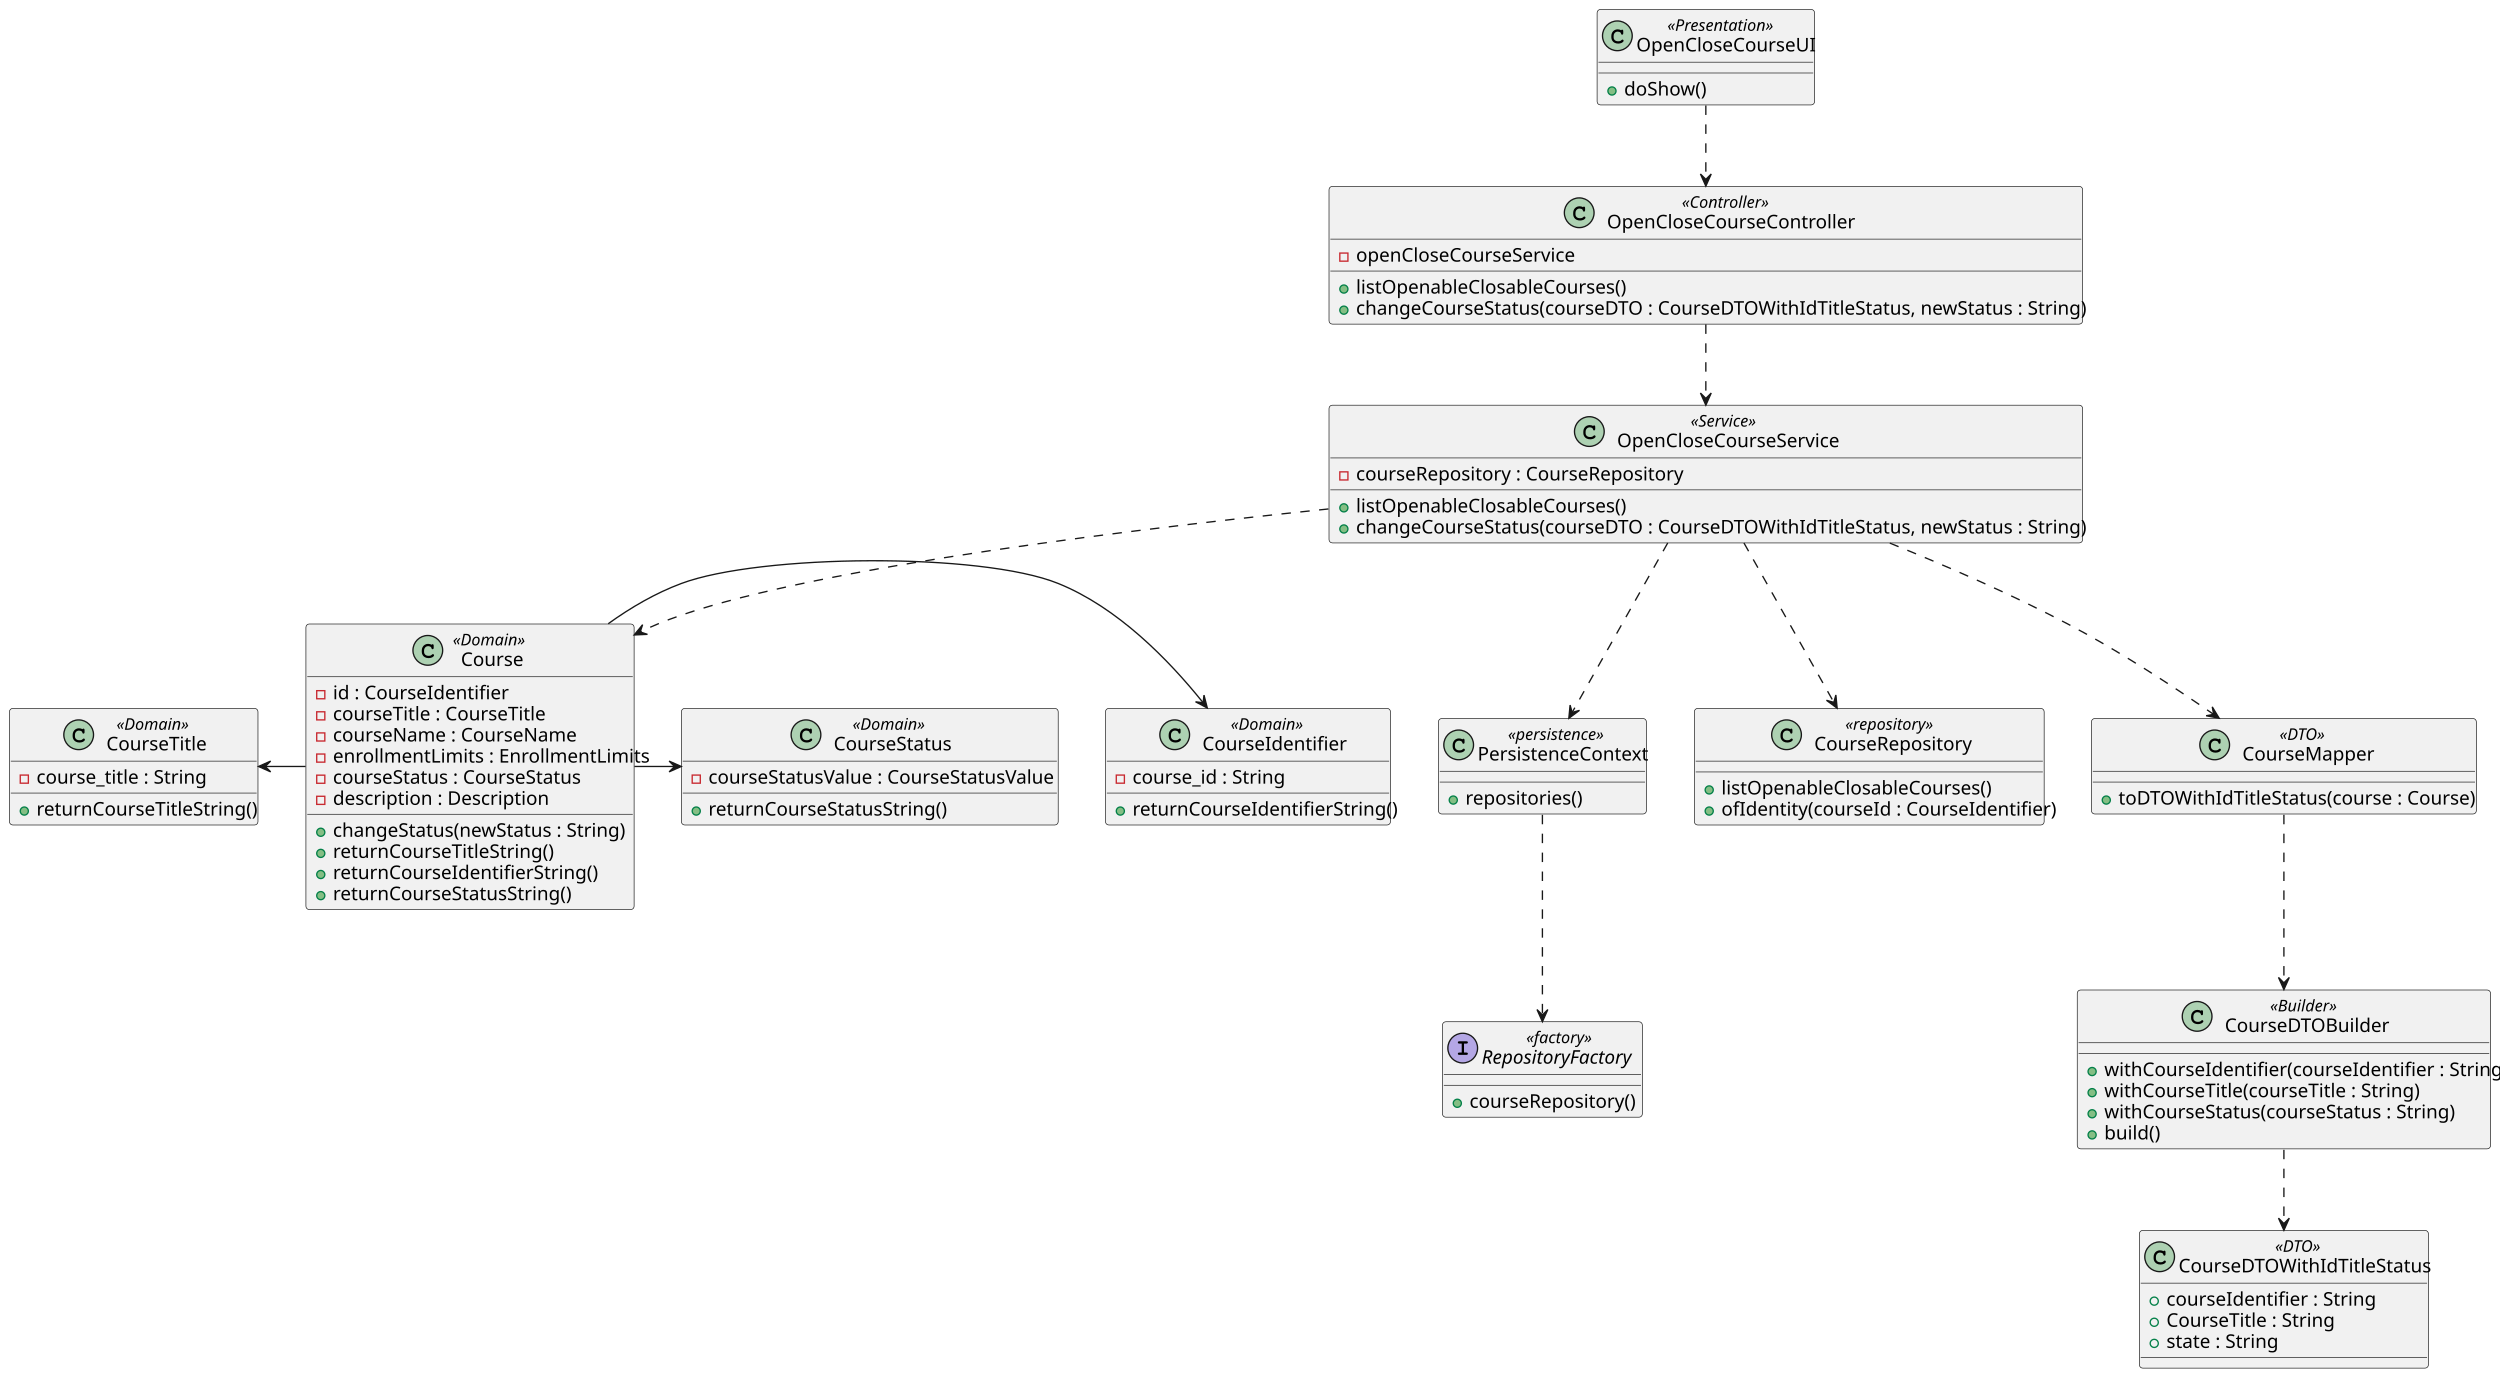
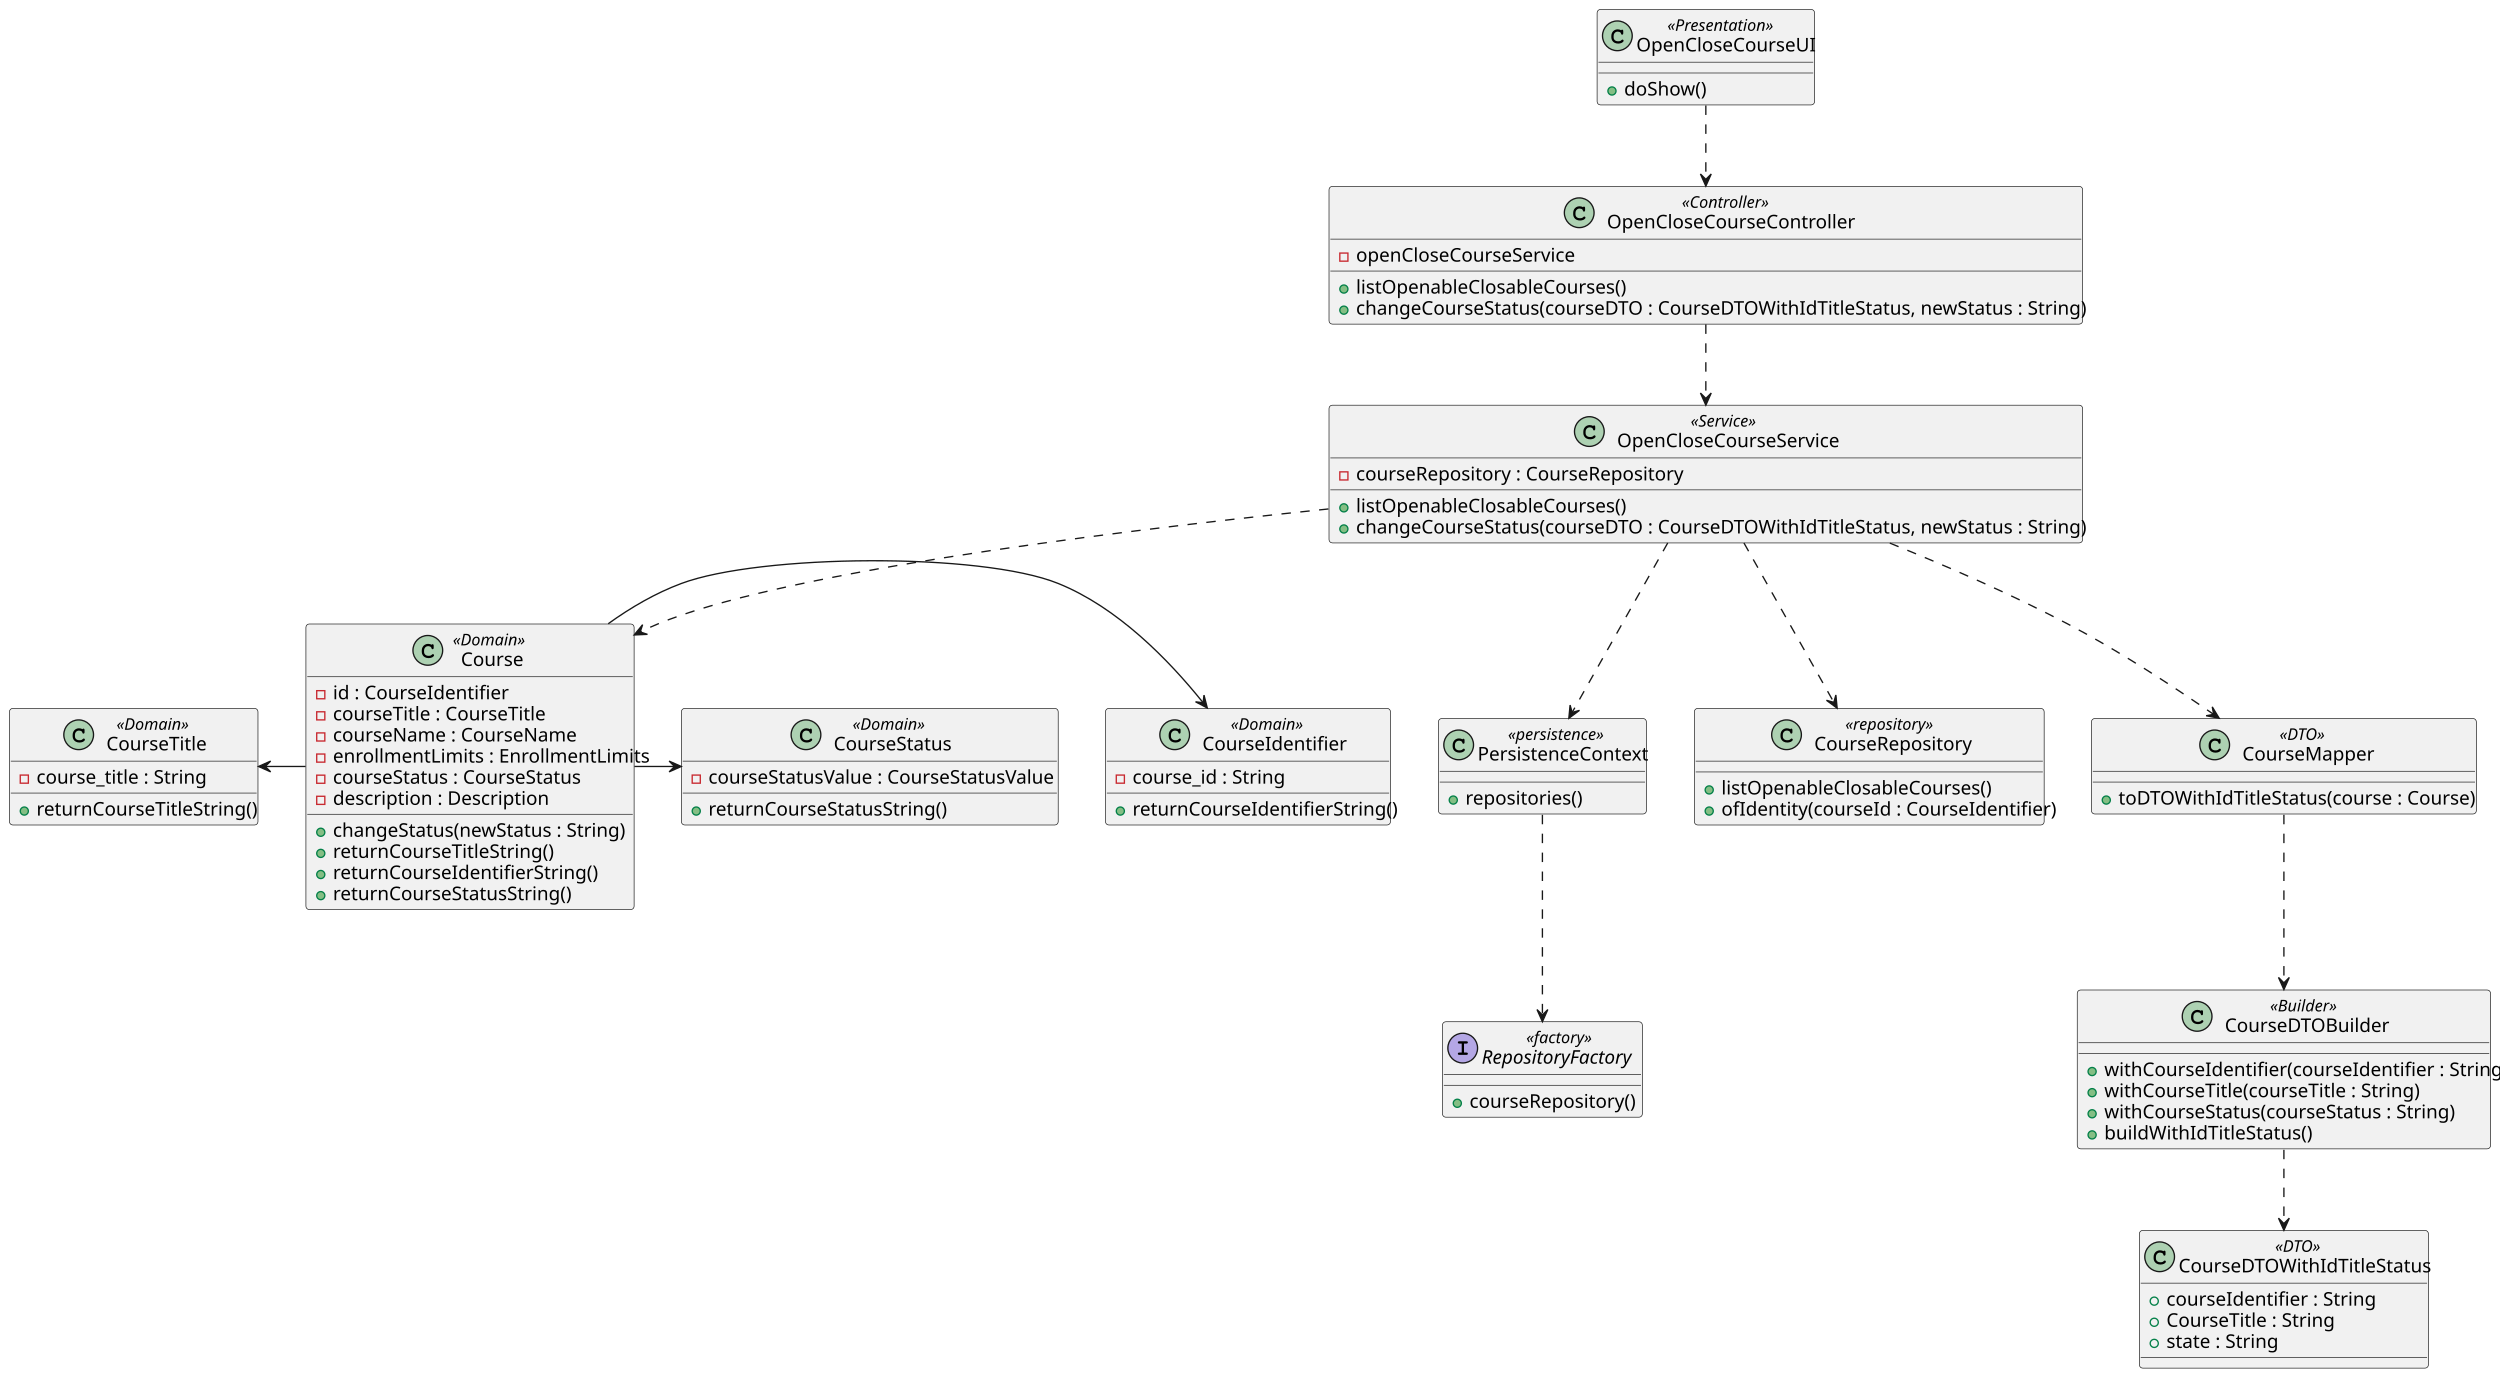
<svg xmlns="http://www.w3.org/2000/svg" contentStyleType="text/css" height="1019px" preserveAspectRatio="none" style="width:1851px;height:1019px;background:#FFFFFF;" version="1.1" viewBox="0 0 1851 1019" width="1851px" zoomAndPan="magnify">
  <defs />
  <g>
    <g id="elem_OpenCloseCourseUI">
      <rect codeLine="4" fill="#F1F1F1" height="70.688" id="OpenCloseCourseUI" rx="2.5" ry="2.5" style="stroke:#181818;stroke-width:0.5;" width="161" x="1182.5" y="7" />
      <ellipse cx="1197.5" cy="26.523" fill="#ADD1B2" rx="11" ry="11" style="stroke:#181818;stroke-width:1.0;" />
      <path d="M1200.266,22.398 Q1200.422,22.18 1200.609,22.07 Q1200.797,21.961 1201.016,21.961 Q1201.391,21.961 1201.625,22.227 Q1201.859,22.477 1201.859,23.086 L1201.859,24.539 Q1201.859,25.148 1201.625,25.414 Q1201.391,25.68 1201.016,25.68 Q1200.672,25.68 1200.469,25.477 Q1200.266,25.289 1200.156,24.773 Q1200.109,24.414 1199.922,24.227 Q1199.594,23.852 1198.984,23.633 Q1198.375,23.414 1197.75,23.414 Q1196.984,23.414 1196.344,23.742 Q1195.719,24.07 1195.219,24.82 Q1194.734,25.57 1194.734,26.602 L1194.734,27.695 Q1194.734,28.93 1195.625,29.758 Q1196.516,30.57 1198.109,30.57 Q1199.047,30.57 1199.703,30.32 Q1200.094,30.164 1200.516,29.727 Q1200.781,29.461 1200.922,29.383 Q1201.078,29.305 1201.281,29.305 Q1201.609,29.305 1201.859,29.57 Q1202.125,29.82 1202.125,30.164 Q1202.125,30.508 1201.781,30.914 Q1201.281,31.492 1200.484,31.82 Q1199.406,32.273 1198.109,32.273 Q1196.594,32.273 1195.391,31.648 Q1194.406,31.148 1193.719,30.086 Q1193.031,29.008 1193.031,27.727 L1193.031,26.57 Q1193.031,25.242 1193.641,24.102 Q1194.266,22.945 1195.359,22.336 Q1196.453,21.711 1197.688,21.711 Q1198.422,21.711 1199.062,21.883 Q1199.719,22.039 1200.266,22.398 Z " fill="#000000" />
      <text fill="#000000" font-family="sans-serif" font-size="12" font-style="italic" lengthAdjust="spacing" textLength="83" x="1234.5" y="22.863">«Presentation»</text>
      <text fill="#000000" font-family="sans-serif" font-size="14" lengthAdjust="spacing" textLength="129" x="1211.5" y="38.08">OpenCloseCourseUI</text>
      <line style="stroke:#181818;stroke-width:0.5;" x1="1183.5" x2="1342.5" y1="46.047" y2="46.047" />
      <line style="stroke:#181818;stroke-width:0.5;" x1="1183.5" x2="1342.5" y1="54.047" y2="54.047" />
      <ellipse cx="1193.5" cy="67.367" fill="#84BE84" rx="3" ry="3" style="stroke:#038048;stroke-width:1.0;" />
      <text fill="#000000" font-family="sans-serif" font-size="14" lengthAdjust="spacing" textLength="60" x="1202.5" y="70.721">doShow()</text>
    </g>
    <g id="elem_OpenCloseCourseController">
      <rect codeLine="7" fill="#F1F1F1" height="101.969" id="OpenCloseCourseController" rx="2.5" ry="2.5" style="stroke:#181818;stroke-width:0.5;" width="558" x="984" y="138" />
      <ellipse cx="1169.25" cy="157.523" fill="#ADD1B2" rx="11" ry="11" style="stroke:#181818;stroke-width:1.0;" />
      <path d="M1172.016,153.398 Q1172.172,153.18 1172.359,153.07 Q1172.547,152.961 1172.766,152.961 Q1173.141,152.961 1173.375,153.227 Q1173.609,153.477 1173.609,154.086 L1173.609,155.539 Q1173.609,156.148 1173.375,156.414 Q1173.141,156.68 1172.766,156.68 Q1172.422,156.68 1172.219,156.477 Q1172.016,156.289 1171.906,155.773 Q1171.859,155.414 1171.672,155.227 Q1171.344,154.852 1170.734,154.633 Q1170.125,154.414 1169.5,154.414 Q1168.734,154.414 1168.094,154.742 Q1167.469,155.07 1166.969,155.82 Q1166.484,156.57 1166.484,157.602 L1166.484,158.695 Q1166.484,159.93 1167.375,160.758 Q1168.266,161.57 1169.859,161.57 Q1170.797,161.57 1171.453,161.32 Q1171.844,161.164 1172.266,160.727 Q1172.531,160.461 1172.672,160.383 Q1172.828,160.305 1173.031,160.305 Q1173.359,160.305 1173.609,160.57 Q1173.875,160.82 1173.875,161.164 Q1173.875,161.508 1173.531,161.914 Q1173.031,162.492 1172.234,162.82 Q1171.156,163.273 1169.859,163.273 Q1168.344,163.273 1167.141,162.648 Q1166.156,162.148 1165.469,161.086 Q1164.781,160.008 1164.781,158.727 L1164.781,157.57 Q1164.781,156.242 1165.391,155.102 Q1166.016,153.945 1167.109,153.336 Q1168.203,152.711 1169.438,152.711 Q1170.172,152.711 1170.812,152.883 Q1171.469,153.039 1172.016,153.398 Z " fill="#000000" />
      <text fill="#000000" font-family="sans-serif" font-size="12" font-style="italic" lengthAdjust="spacing" textLength="68" x="1245.25" y="153.863">«Controller»</text>
      <text fill="#000000" font-family="sans-serif" font-size="14" lengthAdjust="spacing" textLength="179" x="1189.75" y="169.08">OpenCloseCourseController</text>
      <line style="stroke:#181818;stroke-width:0.5;" x1="985" x2="1541" y1="177.047" y2="177.047" />
      <rect fill="none" height="6" style="stroke:#C82930;stroke-width:1.0;" width="6" x="992" y="187.367" />
      <text fill="#000000" font-family="sans-serif" font-size="14" lengthAdjust="spacing" textLength="161" x="1004" y="193.721">openCloseCourseService</text>
      <line style="stroke:#181818;stroke-width:0.5;" x1="985" x2="1541" y1="200.688" y2="200.688" />
      <ellipse cx="995" cy="214.008" fill="#84BE84" rx="3" ry="3" style="stroke:#038048;stroke-width:1.0;" />
      <text fill="#000000" font-family="sans-serif" font-size="14" lengthAdjust="spacing" textLength="197" x="1004" y="217.361">listOpenableClosableCourses()</text>
      <ellipse cx="995" cy="229.648" fill="#84BE84" rx="3" ry="3" style="stroke:#038048;stroke-width:1.0;" />
      <text fill="#000000" font-family="sans-serif" font-size="14" lengthAdjust="spacing" textLength="532" x="1004" y="233.002">changeCourseStatus(courseDTO : CourseDTOWithIdTitleStatus, newStatus : String)</text>
    </g>
    <g id="elem_OpenCloseCourseService">
      <rect codeLine="13" fill="#F1F1F1" height="101.969" id="OpenCloseCourseService" rx="2.5" ry="2.5" style="stroke:#181818;stroke-width:0.5;" width="558" x="984" y="300" />
      <ellipse cx="1176.75" cy="319.523" fill="#ADD1B2" rx="11" ry="11" style="stroke:#181818;stroke-width:1.0;" />
      <path d="M1179.516,315.398 Q1179.672,315.18 1179.859,315.07 Q1180.047,314.961 1180.266,314.961 Q1180.641,314.961 1180.875,315.227 Q1181.109,315.477 1181.109,316.086 L1181.109,317.539 Q1181.109,318.148 1180.875,318.414 Q1180.641,318.68 1180.266,318.68 Q1179.922,318.68 1179.719,318.477 Q1179.516,318.289 1179.406,317.773 Q1179.359,317.414 1179.172,317.227 Q1178.844,316.852 1178.234,316.633 Q1177.625,316.414 1177,316.414 Q1176.234,316.414 1175.594,316.742 Q1174.969,317.07 1174.469,317.82 Q1173.984,318.57 1173.984,319.602 L1173.984,320.695 Q1173.984,321.93 1174.875,322.758 Q1175.766,323.57 1177.359,323.57 Q1178.297,323.57 1178.953,323.32 Q1179.344,323.164 1179.766,322.727 Q1180.031,322.461 1180.172,322.383 Q1180.328,322.305 1180.531,322.305 Q1180.859,322.305 1181.109,322.57 Q1181.375,322.82 1181.375,323.164 Q1181.375,323.508 1181.031,323.914 Q1180.531,324.492 1179.734,324.82 Q1178.656,325.273 1177.359,325.273 Q1175.844,325.273 1174.641,324.648 Q1173.656,324.148 1172.969,323.086 Q1172.281,322.008 1172.281,320.727 L1172.281,319.57 Q1172.281,318.242 1172.891,317.102 Q1173.516,315.945 1174.609,315.336 Q1175.703,314.711 1176.938,314.711 Q1177.672,314.711 1178.312,314.883 Q1178.969,315.039 1179.516,315.398 Z " fill="#000000" />
      <text fill="#000000" font-family="sans-serif" font-size="12" font-style="italic" lengthAdjust="spacing" textLength="55" x="1251.75" y="315.863">«Service»</text>
      <text fill="#000000" font-family="sans-serif" font-size="14" lengthAdjust="spacing" textLength="164" x="1197.25" y="331.08">OpenCloseCourseService</text>
      <line style="stroke:#181818;stroke-width:0.5;" x1="985" x2="1541" y1="339.047" y2="339.047" />
      <rect fill="none" height="6" style="stroke:#C82930;stroke-width:1.0;" width="6" x="992" y="349.367" />
      <text fill="#000000" font-family="sans-serif" font-size="14" lengthAdjust="spacing" textLength="237" x="1004" y="355.721">courseRepository : CourseRepository</text>
      <line style="stroke:#181818;stroke-width:0.5;" x1="985" x2="1541" y1="362.688" y2="362.688" />
      <ellipse cx="995" cy="376.008" fill="#84BE84" rx="3" ry="3" style="stroke:#038048;stroke-width:1.0;" />
      <text fill="#000000" font-family="sans-serif" font-size="14" lengthAdjust="spacing" textLength="197" x="1004" y="379.361">listOpenableClosableCourses()</text>
      <ellipse cx="995" cy="391.648" fill="#84BE84" rx="3" ry="3" style="stroke:#038048;stroke-width:1.0;" />
      <text fill="#000000" font-family="sans-serif" font-size="14" lengthAdjust="spacing" textLength="532" x="1004" y="395.002">changeCourseStatus(courseDTO : CourseDTOWithIdTitleStatus, newStatus : String)</text>
    </g>
    <g id="elem_PersistenceContext">
      <rect codeLine="18" fill="#F1F1F1" height="70.688" id="PersistenceContext" rx="2.5" ry="2.5" style="stroke:#181818;stroke-width:0.5;" width="154" x="1065" y="532" />
      <ellipse cx="1080" cy="551.523" fill="#ADD1B2" rx="11" ry="11" style="stroke:#181818;stroke-width:1.0;" />
      <path d="M1082.766,547.398 Q1082.922,547.18 1083.109,547.07 Q1083.297,546.961 1083.516,546.961 Q1083.891,546.961 1084.125,547.227 Q1084.359,547.477 1084.359,548.086 L1084.359,549.539 Q1084.359,550.148 1084.125,550.414 Q1083.891,550.68 1083.516,550.68 Q1083.172,550.68 1082.969,550.477 Q1082.766,550.289 1082.656,549.773 Q1082.609,549.414 1082.422,549.227 Q1082.094,548.852 1081.484,548.633 Q1080.875,548.414 1080.25,548.414 Q1079.484,548.414 1078.844,548.742 Q1078.219,549.07 1077.719,549.82 Q1077.234,550.57 1077.234,551.602 L1077.234,552.695 Q1077.234,553.93 1078.125,554.758 Q1079.016,555.57 1080.609,555.57 Q1081.547,555.57 1082.203,555.32 Q1082.594,555.164 1083.016,554.727 Q1083.281,554.461 1083.422,554.383 Q1083.578,554.305 1083.781,554.305 Q1084.109,554.305 1084.359,554.57 Q1084.625,554.82 1084.625,555.164 Q1084.625,555.508 1084.281,555.914 Q1083.781,556.492 1082.984,556.82 Q1081.906,557.273 1080.609,557.273 Q1079.094,557.273 1077.891,556.648 Q1076.906,556.148 1076.219,555.086 Q1075.531,554.008 1075.531,552.727 L1075.531,551.57 Q1075.531,550.242 1076.141,549.102 Q1076.766,547.945 1077.859,547.336 Q1078.953,546.711 1080.188,546.711 Q1080.922,546.711 1081.562,546.883 Q1082.219,547.039 1082.766,547.398 Z " fill="#000000" />
      <text fill="#000000" font-family="sans-serif" font-size="12" font-style="italic" lengthAdjust="spacing" textLength="77" x="1116.5" y="547.863">«persistence»</text>
      <text fill="#000000" font-family="sans-serif" font-size="14" lengthAdjust="spacing" textLength="122" x="1094" y="563.08">PersistenceContext</text>
      <line style="stroke:#181818;stroke-width:0.5;" x1="1066" x2="1218" y1="571.047" y2="571.047" />
      <line style="stroke:#181818;stroke-width:0.5;" x1="1066" x2="1218" y1="579.047" y2="579.047" />
      <ellipse cx="1076" cy="592.367" fill="#84BE84" rx="3" ry="3" style="stroke:#038048;stroke-width:1.0;" />
      <text fill="#000000" font-family="sans-serif" font-size="14" lengthAdjust="spacing" textLength="84" x="1085" y="595.721">repositories()</text>
    </g>
    <g id="elem_RepositoryFactory">
      <rect codeLine="21" fill="#F1F1F1" height="70.688" id="RepositoryFactory" rx="2.5" ry="2.5" style="stroke:#181818;stroke-width:0.5;" width="148" x="1068" y="756.5" />
      <ellipse cx="1083" cy="776.023" fill="#B4A7E5" rx="11" ry="11" style="stroke:#181818;stroke-width:1.0;" />
      <path d="M1083.953,772.664 L1083.953,779.32 L1085.672,779.32 Q1086.281,779.32 1086.547,779.555 Q1086.812,779.789 1086.812,780.18 Q1086.812,780.555 1086.547,780.789 Q1086.281,781.023 1085.672,781.023 L1080.531,781.023 Q1079.922,781.023 1079.656,780.789 Q1079.391,780.555 1079.391,780.164 Q1079.391,779.789 1079.656,779.555 Q1079.922,779.32 1080.531,779.32 L1082.25,779.32 L1082.25,772.664 L1080.531,772.664 Q1079.922,772.664 1079.656,772.43 Q1079.391,772.195 1079.391,771.805 Q1079.391,771.43 1079.656,771.195 Q1079.922,770.961 1080.531,770.961 L1085.672,770.961 Q1086.281,770.961 1086.547,771.195 Q1086.812,771.43 1086.812,771.805 Q1086.812,772.195 1086.547,772.43 Q1086.281,772.664 1085.672,772.664 L1083.953,772.664 Z " fill="#000000" />
      <text fill="#000000" font-family="sans-serif" font-size="12" font-style="italic" lengthAdjust="spacing" textLength="50" x="1130" y="772.363">«factory»</text>
      <text fill="#000000" font-family="sans-serif" font-size="14" font-style="italic" lengthAdjust="spacing" textLength="116" x="1097" y="787.58">RepositoryFactory</text>
      <line style="stroke:#181818;stroke-width:0.5;" x1="1069" x2="1215" y1="795.547" y2="795.547" />
      <line style="stroke:#181818;stroke-width:0.5;" x1="1069" x2="1215" y1="803.547" y2="803.547" />
      <ellipse cx="1079" cy="816.867" fill="#84BE84" rx="3" ry="3" style="stroke:#038048;stroke-width:1.0;" />
      <text fill="#000000" font-family="sans-serif" font-size="14" lengthAdjust="spacing" textLength="121" x="1088" y="820.221">courseRepository()</text>
    </g>
    <g id="elem_CourseRepository">
      <rect codeLine="24" fill="#F1F1F1" height="86.328" id="CourseRepository" rx="2.5" ry="2.5" style="stroke:#181818;stroke-width:0.5;" width="259" x="1254.5" y="524.5" />
      <ellipse cx="1322.75" cy="544.023" fill="#ADD1B2" rx="11" ry="11" style="stroke:#181818;stroke-width:1.0;" />
      <path d="M1325.516,539.898 Q1325.672,539.68 1325.859,539.57 Q1326.047,539.461 1326.266,539.461 Q1326.641,539.461 1326.875,539.727 Q1327.109,539.977 1327.109,540.586 L1327.109,542.039 Q1327.109,542.648 1326.875,542.914 Q1326.641,543.18 1326.266,543.18 Q1325.922,543.18 1325.719,542.977 Q1325.516,542.789 1325.406,542.273 Q1325.359,541.914 1325.172,541.727 Q1324.844,541.352 1324.234,541.133 Q1323.625,540.914 1323,540.914 Q1322.234,540.914 1321.594,541.242 Q1320.969,541.57 1320.469,542.32 Q1319.984,543.07 1319.984,544.102 L1319.984,545.195 Q1319.984,546.43 1320.875,547.258 Q1321.766,548.07 1323.359,548.07 Q1324.297,548.07 1324.953,547.82 Q1325.344,547.664 1325.766,547.227 Q1326.031,546.961 1326.172,546.883 Q1326.328,546.805 1326.531,546.805 Q1326.859,546.805 1327.109,547.07 Q1327.375,547.32 1327.375,547.664 Q1327.375,548.008 1327.031,548.414 Q1326.531,548.992 1325.734,549.32 Q1324.656,549.773 1323.359,549.773 Q1321.844,549.773 1320.641,549.148 Q1319.656,548.648 1318.969,547.586 Q1318.281,546.508 1318.281,545.227 L1318.281,544.07 Q1318.281,542.742 1318.891,541.602 Q1319.516,540.445 1320.609,539.836 Q1321.703,539.211 1322.938,539.211 Q1323.672,539.211 1324.312,539.383 Q1324.969,539.539 1325.516,539.898 Z " fill="#000000" />
      <text fill="#000000" font-family="sans-serif" font-size="12" font-style="italic" lengthAdjust="spacing" textLength="68" x="1366.25" y="540.363">«repository»</text>
      <text fill="#000000" font-family="sans-serif" font-size="14" lengthAdjust="spacing" textLength="114" x="1343.25" y="555.58">CourseRepository</text>
      <line style="stroke:#181818;stroke-width:0.5;" x1="1255.5" x2="1512.5" y1="563.547" y2="563.547" />
      <line style="stroke:#181818;stroke-width:0.5;" x1="1255.5" x2="1512.5" y1="571.547" y2="571.547" />
      <ellipse cx="1265.5" cy="584.867" fill="#84BE84" rx="3" ry="3" style="stroke:#038048;stroke-width:1.0;" />
      <text fill="#000000" font-family="sans-serif" font-size="14" lengthAdjust="spacing" textLength="197" x="1274.5" y="588.221">listOpenableClosableCourses()</text>
      <ellipse cx="1265.5" cy="600.508" fill="#84BE84" rx="3" ry="3" style="stroke:#038048;stroke-width:1.0;" />
      <text fill="#000000" font-family="sans-serif" font-size="14" lengthAdjust="spacing" textLength="233" x="1274.5" y="603.861">ofIdentity(courseId : CourseIdentifier)</text>
    </g>
    <g id="elem_Course">
      <rect codeLine="28" fill="#F1F1F1" height="211.453" id="Course" rx="2.5" ry="2.5" style="stroke:#181818;stroke-width:0.5;" width="243" x="226.5" y="462" />
      <ellipse cx="316.75" cy="481.523" fill="#ADD1B2" rx="11" ry="11" style="stroke:#181818;stroke-width:1.0;" />
      <path d="M319.516,477.398 Q319.672,477.18 319.859,477.07 Q320.047,476.961 320.266,476.961 Q320.641,476.961 320.875,477.227 Q321.109,477.477 321.109,478.086 L321.109,479.539 Q321.109,480.148 320.875,480.414 Q320.641,480.68 320.266,480.68 Q319.922,480.68 319.719,480.477 Q319.516,480.289 319.406,479.773 Q319.359,479.414 319.172,479.227 Q318.844,478.852 318.234,478.633 Q317.625,478.414 317,478.414 Q316.234,478.414 315.594,478.742 Q314.969,479.07 314.469,479.82 Q313.984,480.57 313.984,481.602 L313.984,482.695 Q313.984,483.93 314.875,484.758 Q315.766,485.57 317.359,485.57 Q318.297,485.57 318.953,485.32 Q319.344,485.164 319.766,484.727 Q320.031,484.461 320.172,484.383 Q320.328,484.305 320.531,484.305 Q320.859,484.305 321.109,484.57 Q321.375,484.82 321.375,485.164 Q321.375,485.508 321.031,485.914 Q320.531,486.492 319.734,486.82 Q318.656,487.273 317.359,487.273 Q315.844,487.273 314.641,486.648 Q313.656,486.148 312.969,485.086 Q312.281,484.008 312.281,482.727 L312.281,481.57 Q312.281,480.242 312.891,479.102 Q313.516,477.945 314.609,477.336 Q315.703,476.711 316.938,476.711 Q317.672,476.711 318.312,476.883 Q318.969,477.039 319.516,477.398 Z " fill="#000000" />
      <text fill="#000000" font-family="sans-serif" font-size="12" font-style="italic" lengthAdjust="spacing" textLength="58" x="335.25" y="477.863">«Domain»</text>
      <text fill="#000000" font-family="sans-serif" font-size="14" lengthAdjust="spacing" textLength="46" x="341.25" y="493.08">Course</text>
      <line style="stroke:#181818;stroke-width:0.5;" x1="227.5" x2="468.5" y1="501.047" y2="501.047" />
      <rect fill="none" height="6" style="stroke:#C82930;stroke-width:1.0;" width="6" x="234.5" y="511.367" />
      <text fill="#000000" font-family="sans-serif" font-size="14" lengthAdjust="spacing" textLength="123" x="246.5" y="517.721">id : CourseIdentifier</text>
      <rect fill="none" height="6" style="stroke:#C82930;stroke-width:1.0;" width="6" x="234.5" y="527.008" />
      <text fill="#000000" font-family="sans-serif" font-size="14" lengthAdjust="spacing" textLength="155" x="246.5" y="533.361">courseTitle : CourseTitle</text>
      <rect fill="none" height="6" style="stroke:#C82930;stroke-width:1.0;" width="6" x="234.5" y="542.648" />
      <text fill="#000000" font-family="sans-serif" font-size="14" lengthAdjust="spacing" textLength="173" x="246.5" y="549.002">courseName : CourseName</text>
      <rect fill="none" height="6" style="stroke:#C82930;stroke-width:1.0;" width="6" x="234.5" y="558.289" />
      <text fill="#000000" font-family="sans-serif" font-size="14" lengthAdjust="spacing" textLength="217" x="246.5" y="564.643">enrollmentLimits : EnrollmentLimits</text>
      <rect fill="none" height="6" style="stroke:#C82930;stroke-width:1.0;" width="6" x="234.5" y="573.93" />
      <text fill="#000000" font-family="sans-serif" font-size="14" lengthAdjust="spacing" textLength="181" x="246.5" y="580.283">courseStatus : CourseStatus</text>
      <rect fill="none" height="6" style="stroke:#C82930;stroke-width:1.0;" width="6" x="234.5" y="589.57" />
      <text fill="#000000" font-family="sans-serif" font-size="14" lengthAdjust="spacing" textLength="152" x="246.5" y="595.924">description : Description</text>
      <line style="stroke:#181818;stroke-width:0.5;" x1="227.5" x2="468.5" y1="602.891" y2="602.891" />
      <ellipse cx="237.5" cy="616.211" fill="#84BE84" rx="3" ry="3" style="stroke:#038048;stroke-width:1.0;" />
      <text fill="#000000" font-family="sans-serif" font-size="14" lengthAdjust="spacing" textLength="211" x="246.5" y="619.564">changeStatus(newStatus : String)</text>
      <ellipse cx="237.5" cy="631.852" fill="#84BE84" rx="3" ry="3" style="stroke:#038048;stroke-width:1.0;" />
      <text fill="#000000" font-family="sans-serif" font-size="14" lengthAdjust="spacing" textLength="158" x="246.5" y="635.205">returnCourseTitleString()</text>
      <ellipse cx="237.5" cy="647.492" fill="#84BE84" rx="3" ry="3" style="stroke:#038048;stroke-width:1.0;" />
      <text fill="#000000" font-family="sans-serif" font-size="14" lengthAdjust="spacing" textLength="185" x="246.5" y="650.846">returnCourseIdentifierString()</text>
      <ellipse cx="237.5" cy="663.133" fill="#84BE84" rx="3" ry="3" style="stroke:#038048;stroke-width:1.0;" />
      <text fill="#000000" font-family="sans-serif" font-size="14" lengthAdjust="spacing" textLength="171" x="246.5" y="666.486">returnCourseStatusString()</text>
    </g>
    <g id="elem_CourseTitle">
      <rect codeLine="40" fill="#F1F1F1" height="86.328" id="CourseTitle" rx="2.5" ry="2.5" style="stroke:#181818;stroke-width:0.5;" width="184" x="7" y="524.5" />
      <ellipse cx="58.25" cy="544.023" fill="#ADD1B2" rx="11" ry="11" style="stroke:#181818;stroke-width:1.0;" />
      <path d="M61.016,539.898 Q61.172,539.68 61.359,539.57 Q61.547,539.461 61.766,539.461 Q62.141,539.461 62.375,539.727 Q62.609,539.977 62.609,540.586 L62.609,542.039 Q62.609,542.648 62.375,542.914 Q62.141,543.18 61.766,543.18 Q61.422,543.18 61.219,542.977 Q61.016,542.789 60.906,542.273 Q60.859,541.914 60.672,541.727 Q60.344,541.352 59.734,541.133 Q59.125,540.914 58.5,540.914 Q57.734,540.914 57.094,541.242 Q56.469,541.57 55.969,542.32 Q55.484,543.07 55.484,544.102 L55.484,545.195 Q55.484,546.43 56.375,547.258 Q57.266,548.07 58.859,548.07 Q59.797,548.07 60.453,547.82 Q60.844,547.664 61.266,547.227 Q61.531,546.961 61.672,546.883 Q61.828,546.805 62.031,546.805 Q62.359,546.805 62.609,547.07 Q62.875,547.32 62.875,547.664 Q62.875,548.008 62.531,548.414 Q62.031,548.992 61.234,549.32 Q60.156,549.773 58.859,549.773 Q57.344,549.773 56.141,549.148 Q55.156,548.648 54.469,547.586 Q53.781,546.508 53.781,545.227 L53.781,544.07 Q53.781,542.742 54.391,541.602 Q55.016,540.445 56.109,539.836 Q57.203,539.211 58.438,539.211 Q59.172,539.211 59.812,539.383 Q60.469,539.539 61.016,539.898 Z " fill="#000000" />
      <text fill="#000000" font-family="sans-serif" font-size="12" font-style="italic" lengthAdjust="spacing" textLength="58" x="86.25" y="540.363">«Domain»</text>
      <text fill="#000000" font-family="sans-serif" font-size="14" lengthAdjust="spacing" textLength="73" x="78.75" y="555.58">CourseTitle</text>
      <line style="stroke:#181818;stroke-width:0.5;" x1="8" x2="190" y1="563.547" y2="563.547" />
      <rect fill="none" height="6" style="stroke:#C82930;stroke-width:1.0;" width="6" x="15" y="573.867" />
      <text fill="#000000" font-family="sans-serif" font-size="14" lengthAdjust="spacing" textLength="122" x="27" y="580.221">course_title : String</text>
      <line style="stroke:#181818;stroke-width:0.5;" x1="8" x2="190" y1="587.188" y2="587.188" />
      <ellipse cx="18" cy="600.508" fill="#84BE84" rx="3" ry="3" style="stroke:#038048;stroke-width:1.0;" />
      <text fill="#000000" font-family="sans-serif" font-size="14" lengthAdjust="spacing" textLength="158" x="27" y="603.861">returnCourseTitleString()</text>
    </g>
    <g id="elem_CourseIdentifier">
      <rect codeLine="45" fill="#F1F1F1" height="86.328" id="CourseIdentifier" rx="2.5" ry="2.5" style="stroke:#181818;stroke-width:0.5;" width="211" x="818.5" y="524.5" />
      <ellipse cx="869.75" cy="544.023" fill="#ADD1B2" rx="11" ry="11" style="stroke:#181818;stroke-width:1.0;" />
      <path d="M872.516,539.898 Q872.672,539.68 872.859,539.57 Q873.047,539.461 873.266,539.461 Q873.641,539.461 873.875,539.727 Q874.109,539.977 874.109,540.586 L874.109,542.039 Q874.109,542.648 873.875,542.914 Q873.641,543.18 873.266,543.18 Q872.922,543.18 872.719,542.977 Q872.516,542.789 872.406,542.273 Q872.359,541.914 872.172,541.727 Q871.844,541.352 871.234,541.133 Q870.625,540.914 870,540.914 Q869.234,540.914 868.594,541.242 Q867.969,541.57 867.469,542.32 Q866.984,543.07 866.984,544.102 L866.984,545.195 Q866.984,546.43 867.875,547.258 Q868.766,548.07 870.359,548.07 Q871.297,548.07 871.953,547.82 Q872.344,547.664 872.766,547.227 Q873.031,546.961 873.172,546.883 Q873.328,546.805 873.531,546.805 Q873.859,546.805 874.109,547.07 Q874.375,547.32 874.375,547.664 Q874.375,548.008 874.031,548.414 Q873.531,548.992 872.734,549.32 Q871.656,549.773 870.359,549.773 Q868.844,549.773 867.641,549.148 Q866.656,548.648 865.969,547.586 Q865.281,546.508 865.281,545.227 L865.281,544.07 Q865.281,542.742 865.891,541.602 Q866.516,540.445 867.609,539.836 Q868.703,539.211 869.938,539.211 Q870.672,539.211 871.312,539.383 Q871.969,539.539 872.516,539.898 Z " fill="#000000" />
      <text fill="#000000" font-family="sans-serif" font-size="12" font-style="italic" lengthAdjust="spacing" textLength="58" x="911.25" y="540.363">«Domain»</text>
      <text fill="#000000" font-family="sans-serif" font-size="14" lengthAdjust="spacing" textLength="100" x="890.25" y="555.58">CourseIdentifier</text>
      <line style="stroke:#181818;stroke-width:0.5;" x1="819.5" x2="1028.5" y1="563.547" y2="563.547" />
      <rect fill="none" height="6" style="stroke:#C82930;stroke-width:1.0;" width="6" x="826.5" y="573.867" />
      <text fill="#000000" font-family="sans-serif" font-size="14" lengthAdjust="spacing" textLength="111" x="838.5" y="580.221">course_id : String</text>
      <line style="stroke:#181818;stroke-width:0.5;" x1="819.5" x2="1028.5" y1="587.188" y2="587.188" />
      <ellipse cx="829.5" cy="600.508" fill="#84BE84" rx="3" ry="3" style="stroke:#038048;stroke-width:1.0;" />
      <text fill="#000000" font-family="sans-serif" font-size="14" lengthAdjust="spacing" textLength="185" x="838.5" y="603.861">returnCourseIdentifierString()</text>
    </g>
    <g id="elem_CourseStatus">
      <rect codeLine="50" fill="#F1F1F1" height="86.328" id="CourseStatus" rx="2.5" ry="2.5" style="stroke:#181818;stroke-width:0.5;" width="279" x="504.5" y="524.5" />
      <ellipse cx="596.75" cy="544.023" fill="#ADD1B2" rx="11" ry="11" style="stroke:#181818;stroke-width:1.0;" />
      <path d="M599.516,539.898 Q599.672,539.68 599.859,539.57 Q600.047,539.461 600.266,539.461 Q600.641,539.461 600.875,539.727 Q601.109,539.977 601.109,540.586 L601.109,542.039 Q601.109,542.648 600.875,542.914 Q600.641,543.18 600.266,543.18 Q599.922,543.18 599.719,542.977 Q599.516,542.789 599.406,542.273 Q599.359,541.914 599.172,541.727 Q598.844,541.352 598.234,541.133 Q597.625,540.914 597,540.914 Q596.234,540.914 595.594,541.242 Q594.969,541.57 594.469,542.32 Q593.984,543.07 593.984,544.102 L593.984,545.195 Q593.984,546.43 594.875,547.258 Q595.766,548.07 597.359,548.07 Q598.297,548.07 598.953,547.82 Q599.344,547.664 599.766,547.227 Q600.031,546.961 600.172,546.883 Q600.328,546.805 600.531,546.805 Q600.859,546.805 601.109,547.07 Q601.375,547.32 601.375,547.664 Q601.375,548.008 601.031,548.414 Q600.531,548.992 599.734,549.32 Q598.656,549.773 597.359,549.773 Q595.844,549.773 594.641,549.148 Q593.656,548.648 592.969,547.586 Q592.281,546.508 592.281,545.227 L592.281,544.07 Q592.281,542.742 592.891,541.602 Q593.516,540.445 594.609,539.836 Q595.703,539.211 596.938,539.211 Q597.672,539.211 598.312,539.383 Q598.969,539.539 599.516,539.898 Z " fill="#000000" />
      <text fill="#000000" font-family="sans-serif" font-size="12" font-style="italic" lengthAdjust="spacing" textLength="58" x="631.25" y="540.363">«Domain»</text>
      <text fill="#000000" font-family="sans-serif" font-size="14" lengthAdjust="spacing" textLength="86" x="617.25" y="555.58">CourseStatus</text>
      <line style="stroke:#181818;stroke-width:0.5;" x1="505.5" x2="782.5" y1="563.547" y2="563.547" />
      <rect fill="none" height="6" style="stroke:#C82930;stroke-width:1.0;" width="6" x="512.5" y="573.867" />
      <text fill="#000000" font-family="sans-serif" font-size="14" lengthAdjust="spacing" textLength="253" x="524.5" y="580.221">courseStatusValue : CourseStatusValue</text>
      <line style="stroke:#181818;stroke-width:0.5;" x1="505.5" x2="782.5" y1="587.188" y2="587.188" />
      <ellipse cx="515.5" cy="600.508" fill="#84BE84" rx="3" ry="3" style="stroke:#038048;stroke-width:1.0;" />
      <text fill="#000000" font-family="sans-serif" font-size="14" lengthAdjust="spacing" textLength="171" x="524.5" y="603.861">returnCourseStatusString()</text>
    </g>
    <g id="elem_CourseDTOWithIdTitleStatus">
      <rect codeLine="54" fill="#F1F1F1" height="101.969" id="CourseDTOWithIdTitleStatus" rx="2.5" ry="2.5" style="stroke:#181818;stroke-width:0.5;" width="214" x="1584" y="911" />
      <ellipse cx="1599" cy="930.523" fill="#ADD1B2" rx="11" ry="11" style="stroke:#181818;stroke-width:1.0;" />
      <path d="M1601.766,926.398 Q1601.922,926.18 1602.109,926.07 Q1602.297,925.961 1602.516,925.961 Q1602.891,925.961 1603.125,926.227 Q1603.359,926.477 1603.359,927.086 L1603.359,928.539 Q1603.359,929.148 1603.125,929.414 Q1602.891,929.68 1602.516,929.68 Q1602.172,929.68 1601.969,929.477 Q1601.766,929.289 1601.656,928.773 Q1601.609,928.414 1601.422,928.227 Q1601.094,927.852 1600.484,927.633 Q1599.875,927.414 1599.25,927.414 Q1598.484,927.414 1597.844,927.742 Q1597.219,928.07 1596.719,928.82 Q1596.234,929.57 1596.234,930.602 L1596.234,931.695 Q1596.234,932.93 1597.125,933.758 Q1598.016,934.57 1599.609,934.57 Q1600.547,934.57 1601.203,934.32 Q1601.594,934.164 1602.016,933.727 Q1602.281,933.461 1602.422,933.383 Q1602.578,933.305 1602.781,933.305 Q1603.109,933.305 1603.359,933.57 Q1603.625,933.82 1603.625,934.164 Q1603.625,934.508 1603.281,934.914 Q1602.781,935.492 1601.984,935.82 Q1600.906,936.273 1599.609,936.273 Q1598.094,936.273 1596.891,935.648 Q1595.906,935.148 1595.219,934.086 Q1594.531,933.008 1594.531,931.727 L1594.531,930.57 Q1594.531,929.242 1595.141,928.102 Q1595.766,926.945 1596.859,926.336 Q1597.953,925.711 1599.188,925.711 Q1599.922,925.711 1600.562,925.883 Q1601.219,926.039 1601.766,926.398 Z " fill="#000000" />
      <text fill="#000000" font-family="sans-serif" font-size="12" font-style="italic" lengthAdjust="spacing" textLength="39" x="1684.5" y="926.863">«DTO»</text>
      <text fill="#000000" font-family="sans-serif" font-size="14" lengthAdjust="spacing" textLength="182" x="1613" y="942.08">CourseDTOWithIdTitleStatus</text>
      <line style="stroke:#181818;stroke-width:0.5;" x1="1585" x2="1797" y1="950.047" y2="950.047" />
      <ellipse cx="1595" cy="963.367" fill="none" rx="3" ry="3" style="stroke:#038048;stroke-width:1.0;" />
      <text fill="#000000" font-family="sans-serif" font-size="14" lengthAdjust="spacing" textLength="146" x="1604" y="966.721">courseIdentifier : String</text>
      <ellipse cx="1595" cy="979.008" fill="none" rx="3" ry="3" style="stroke:#038048;stroke-width:1.0;" />
      <text fill="#000000" font-family="sans-serif" font-size="14" lengthAdjust="spacing" textLength="122" x="1604" y="982.361">CourseTitle : String</text>
      <ellipse cx="1595" cy="994.648" fill="none" rx="3" ry="3" style="stroke:#038048;stroke-width:1.0;" />
      <text fill="#000000" font-family="sans-serif" font-size="14" lengthAdjust="spacing" textLength="80" x="1604" y="998.002">state : String</text>
      <line style="stroke:#181818;stroke-width:0.5;" x1="1585" x2="1797" y1="1004.969" y2="1004.969" />
    </g>
    <g id="elem_CourseMapper">
      <rect codeLine="59" fill="#F1F1F1" height="70.688" id="CourseMapper" rx="2.5" ry="2.5" style="stroke:#181818;stroke-width:0.5;" width="285" x="1548.5" y="532" />
      <ellipse cx="1639.75" cy="551.523" fill="#ADD1B2" rx="11" ry="11" style="stroke:#181818;stroke-width:1.0;" />
      <path d="M1642.516,547.398 Q1642.672,547.18 1642.859,547.07 Q1643.047,546.961 1643.266,546.961 Q1643.641,546.961 1643.875,547.227 Q1644.109,547.477 1644.109,548.086 L1644.109,549.539 Q1644.109,550.148 1643.875,550.414 Q1643.641,550.68 1643.266,550.68 Q1642.922,550.68 1642.719,550.477 Q1642.516,550.289 1642.406,549.773 Q1642.359,549.414 1642.172,549.227 Q1641.844,548.852 1641.234,548.633 Q1640.625,548.414 1640,548.414 Q1639.234,548.414 1638.594,548.742 Q1637.969,549.07 1637.469,549.82 Q1636.984,550.57 1636.984,551.602 L1636.984,552.695 Q1636.984,553.93 1637.875,554.758 Q1638.766,555.57 1640.359,555.57 Q1641.297,555.57 1641.953,555.32 Q1642.344,555.164 1642.766,554.727 Q1643.031,554.461 1643.172,554.383 Q1643.328,554.305 1643.531,554.305 Q1643.859,554.305 1644.109,554.57 Q1644.375,554.82 1644.375,555.164 Q1644.375,555.508 1644.031,555.914 Q1643.531,556.492 1642.734,556.82 Q1641.656,557.273 1640.359,557.273 Q1638.844,557.273 1637.641,556.648 Q1636.656,556.148 1635.969,555.086 Q1635.281,554.008 1635.281,552.727 L1635.281,551.57 Q1635.281,550.242 1635.891,549.102 Q1636.516,547.945 1637.609,547.336 Q1638.703,546.711 1639.938,546.711 Q1640.672,546.711 1641.312,546.883 Q1641.969,547.039 1642.516,547.398 Z " fill="#000000" />
      <text fill="#000000" font-family="sans-serif" font-size="12" font-style="italic" lengthAdjust="spacing" textLength="39" x="1687.75" y="547.863">«DTO»</text>
      <text fill="#000000" font-family="sans-serif" font-size="14" lengthAdjust="spacing" textLength="94" x="1660.25" y="563.08">CourseMapper</text>
      <line style="stroke:#181818;stroke-width:0.5;" x1="1549.5" x2="1832.5" y1="571.047" y2="571.047" />
      <line style="stroke:#181818;stroke-width:0.5;" x1="1549.5" x2="1832.5" y1="579.047" y2="579.047" />
      <ellipse cx="1559.5" cy="592.367" fill="#84BE84" rx="3" ry="3" style="stroke:#038048;stroke-width:1.0;" />
      <text fill="#000000" font-family="sans-serif" font-size="14" lengthAdjust="spacing" textLength="259" x="1568.5" y="595.721">toDTOWithIdTitleStatus(course : Course)</text>
    </g>
    <g id="elem_CourseDTOBuilder">
      <rect codeLine="63" fill="#F1F1F1" height="117.609" id="CourseDTOBuilder" rx="2.5" ry="2.5" style="stroke:#181818;stroke-width:0.5;" width="306" x="1538" y="733" />
      <ellipse cx="1626.75" cy="752.523" fill="#ADD1B2" rx="11" ry="11" style="stroke:#181818;stroke-width:1.0;" />
      <path d="M1629.516,748.398 Q1629.672,748.18 1629.859,748.07 Q1630.047,747.961 1630.266,747.961 Q1630.641,747.961 1630.875,748.227 Q1631.109,748.477 1631.109,749.086 L1631.109,750.539 Q1631.109,751.148 1630.875,751.414 Q1630.641,751.68 1630.266,751.68 Q1629.922,751.68 1629.719,751.477 Q1629.516,751.289 1629.406,750.773 Q1629.359,750.414 1629.172,750.227 Q1628.844,749.852 1628.234,749.633 Q1627.625,749.414 1627,749.414 Q1626.234,749.414 1625.594,749.742 Q1624.969,750.07 1624.469,750.82 Q1623.984,751.57 1623.984,752.602 L1623.984,753.695 Q1623.984,754.93 1624.875,755.758 Q1625.766,756.57 1627.359,756.57 Q1628.297,756.57 1628.953,756.32 Q1629.344,756.164 1629.766,755.727 Q1630.031,755.461 1630.172,755.383 Q1630.328,755.305 1630.531,755.305 Q1630.859,755.305 1631.109,755.57 Q1631.375,755.82 1631.375,756.164 Q1631.375,756.508 1631.031,756.914 Q1630.531,757.492 1629.734,757.82 Q1628.656,758.273 1627.359,758.273 Q1625.844,758.273 1624.641,757.648 Q1623.656,757.148 1622.969,756.086 Q1622.281,755.008 1622.281,753.727 L1622.281,752.57 Q1622.281,751.242 1622.891,750.102 Q1623.516,748.945 1624.609,748.336 Q1625.703,747.711 1626.938,747.711 Q1627.672,747.711 1628.312,747.883 Q1628.969,748.039 1629.516,748.398 Z " fill="#000000" />
      <text fill="#000000" font-family="sans-serif" font-size="12" font-style="italic" lengthAdjust="spacing" textLength="53" x="1680.75" y="748.863">«Builder»</text>
      <text fill="#000000" font-family="sans-serif" font-size="14" lengthAdjust="spacing" textLength="120" x="1647.25" y="764.08">CourseDTOBuilder</text>
      <line style="stroke:#181818;stroke-width:0.5;" x1="1539" x2="1843" y1="772.047" y2="772.047" />
      <line style="stroke:#181818;stroke-width:0.5;" x1="1539" x2="1843" y1="780.047" y2="780.047" />
      <ellipse cx="1549" cy="793.367" fill="#84BE84" rx="3" ry="3" style="stroke:#038048;stroke-width:1.0;" />
      <text fill="#000000" font-family="sans-serif" font-size="14" lengthAdjust="spacing" textLength="280" x="1558" y="796.721">withCourseIdentifier(courseIdentifier : String)</text>
      <ellipse cx="1549" cy="809.008" fill="#84BE84" rx="3" ry="3" style="stroke:#038048;stroke-width:1.0;" />
      <text fill="#000000" font-family="sans-serif" font-size="14" lengthAdjust="spacing" textLength="226" x="1558" y="812.361">withCourseTitle(courseTitle : String)</text>
      <ellipse cx="1549" cy="824.648" fill="#84BE84" rx="3" ry="3" style="stroke:#038048;stroke-width:1.0;" />
      <text fill="#000000" font-family="sans-serif" font-size="14" lengthAdjust="spacing" textLength="252" x="1558" y="828.002">withCourseStatus(courseStatus : String)</text>
      <ellipse cx="1549" cy="840.289" fill="#84BE84" rx="3" ry="3" style="stroke:#038048;stroke-width:1.0;" />
-       <text fill="#000000" font-family="sans-serif" font-size="14" lengthAdjust="spacing" textLength="40" x="1558" y="843.643">build()</text>
+       <text fill="#000000" font-family="sans-serif" font-size="14" lengthAdjust="spacing" textLength="146" x="1558" y="843.643">buildWithIdTitleStatus()</text>
    </g>
    <g id="link_OpenCloseCourseUI_OpenCloseCourseController">
      <path codeLine="71" d="M1263,78.11 C1263,94.44 1263,114.34 1263,132.68 " fill="none" id="OpenCloseCourseUI-to-OpenCloseCourseController" style="stroke:#181818;stroke-width:1.0;stroke-dasharray:7.0,7.0;" />
      <polygon fill="#181818" points="1263,137.81,1267,128.81,1263,132.81,1259,128.81,1263,137.81" style="stroke:#181818;stroke-width:1.0;" />
    </g>
    <g id="link_OpenCloseCourseController_OpenCloseCourseService">
      <path codeLine="72" d="M1263,240.19 C1263,257.46 1263,276.9 1263,294.57 " fill="none" id="OpenCloseCourseController-to-OpenCloseCourseService" style="stroke:#181818;stroke-width:1.0;stroke-dasharray:7.0,7.0;" />
      <polygon fill="#181818" points="1263,299.99,1267,290.99,1263,294.99,1259,290.99,1263,299.99" style="stroke:#181818;stroke-width:1.0;" />
    </g>
    <g id="link_OpenCloseCourseService_PersistenceContext">
      <path codeLine="73" d="M1234.78,402.02 C1213.26,440.17 1184.04,491.98 1164.18,527.19 " fill="none" id="OpenCloseCourseService-to-PersistenceContext" style="stroke:#181818;stroke-width:1.0;stroke-dasharray:7.0,7.0;" />
      <polygon fill="#181818" points="1161.56,531.83,1169.465,525.956,1164.016,527.475,1162.497,522.026,1161.56,531.83" style="stroke:#181818;stroke-width:1.0;" />
    </g>
    <g id="link_PersistenceContext_RepositoryFactory">
      <path codeLine="74" d="M1142,603.27 C1142,643.43 1142,709.38 1142,751.47 " fill="none" id="PersistenceContext-to-RepositoryFactory" style="stroke:#181818;stroke-width:1.0;stroke-dasharray:7.0,7.0;" />
      <polygon fill="#181818" points="1142,756.48,1146,747.48,1142,751.48,1138,747.48,1142,756.48" style="stroke:#181818;stroke-width:1.0;" />
    </g>
    <g id="link_OpenCloseCourseService_CourseRepository">
      <path codeLine="75" d="M1291.22,402.02 C1311.27,437.56 1338.01,484.96 1357.63,519.75 " fill="none" id="OpenCloseCourseService-to-CourseRepository" style="stroke:#181818;stroke-width:1.0;stroke-dasharray:7.0,7.0;" />
      <polygon fill="#181818" points="1360.23,524.36,1359.28,514.557,1357.768,520.008,1352.317,518.497,1360.23,524.36" style="stroke:#181818;stroke-width:1.0;" />
    </g>
    <g id="link_OpenCloseCourseService_CourseMapper">
      <path codeLine="76" d="M1399.21,402.11 C1442.16,419.44 1489.27,440.06 1531,462 C1568.37,481.64 1608.12,507.58 1638.65,528.69 " fill="none" id="OpenCloseCourseService-to-CourseMapper" style="stroke:#181818;stroke-width:1.0;stroke-dasharray:7.0,7.0;" />
      <polygon fill="#181818" points="1643.08,531.77,1637.963,523.355,1638.971,528.921,1633.405,529.929,1643.08,531.77" style="stroke:#181818;stroke-width:1.0;" />
    </g>
    <g id="link_CourseMapper_CourseDTOBuilder">
      <path codeLine="77" d="M1691,603.27 C1691,636.37 1691,686.98 1691,727.32 " fill="none" id="CourseMapper-to-CourseDTOBuilder" style="stroke:#181818;stroke-width:1.0;stroke-dasharray:7.0,7.0;" />
      <polygon fill="#181818" points="1691,732.69,1695,723.69,1691,727.69,1687,723.69,1691,732.69" style="stroke:#181818;stroke-width:1.0;" />
    </g>
    <g id="link_CourseDTOBuilder_CourseDTOWithIdTitleStatus">
      <path codeLine="78" d="M1691,851.29 C1691,868.89 1691,888.17 1691,905.58 " fill="none" id="CourseDTOBuilder-to-CourseDTOWithIdTitleStatus" style="stroke:#181818;stroke-width:1.0;stroke-dasharray:7.0,7.0;" />
      <polygon fill="#181818" points="1691,910.92,1695,901.92,1691,905.92,1687,901.92,1691,910.92" style="stroke:#181818;stroke-width:1.0;" />
    </g>
    <g id="link_OpenCloseCourseService_Course">
      <path codeLine="79" d="M983.61,376.83 C798.83,396.07 575,425.55 487,462 C482.7,463.78 478.41,465.73 474.15,467.81 " fill="none" id="OpenCloseCourseService-to-Course" style="stroke:#181818;stroke-width:1.0;stroke-dasharray:7.0,7.0;" />
      <polygon fill="#181818" points="469.54,470.13,479.378,469.67,474.009,467.888,475.791,462.519,469.54,470.13" style="stroke:#181818;stroke-width:1.0;" />
    </g>
    <g id="link_CourseTitle_Course">
      <path codeLine="80" d="M196.58,567.5 C206.48,567.5 216.37,567.5 226.27,567.5 " fill="none" id="CourseTitle-backto-Course" style="stroke:#181818;stroke-width:1.0;" />
      <polygon fill="#181818" points="191.4,567.5,200.4,571.5,196.4,567.5,200.4,563.5,191.4,567.5" style="stroke:#181818;stroke-width:1.0;" />
    </g>
    <g id="link_Course_CourseIdentifier">
      <path codeLine="81" d="M450.33,461.81 C467.22,449.65 485.47,439.09 504.5,432 C562.6,410.34 726.01,408.79 783.5,432 C827.41,449.72 865.24,488.47 890.55,520 " fill="none" id="Course-to-CourseIdentifier" style="stroke:#181818;stroke-width:1.0;" />
      <polygon fill="#181818" points="893.88,524.2,891.445,514.657,890.783,520.275,885.165,519.613,893.88,524.2" style="stroke:#181818;stroke-width:1.0;" />
    </g>
    <g id="link_Course_CourseStatus">
      <path codeLine="82" d="M469.7,567.5 C479.55,567.5 489.41,567.5 499.27,567.5 " fill="none" id="Course-to-CourseStatus" style="stroke:#181818;stroke-width:1.0;" />
      <polygon fill="#181818" points="504.42,567.5,495.42,563.5,499.42,567.5,495.42,571.5,504.42,567.5" style="stroke:#181818;stroke-width:1.0;" />
    </g>
  </g>
</svg>
